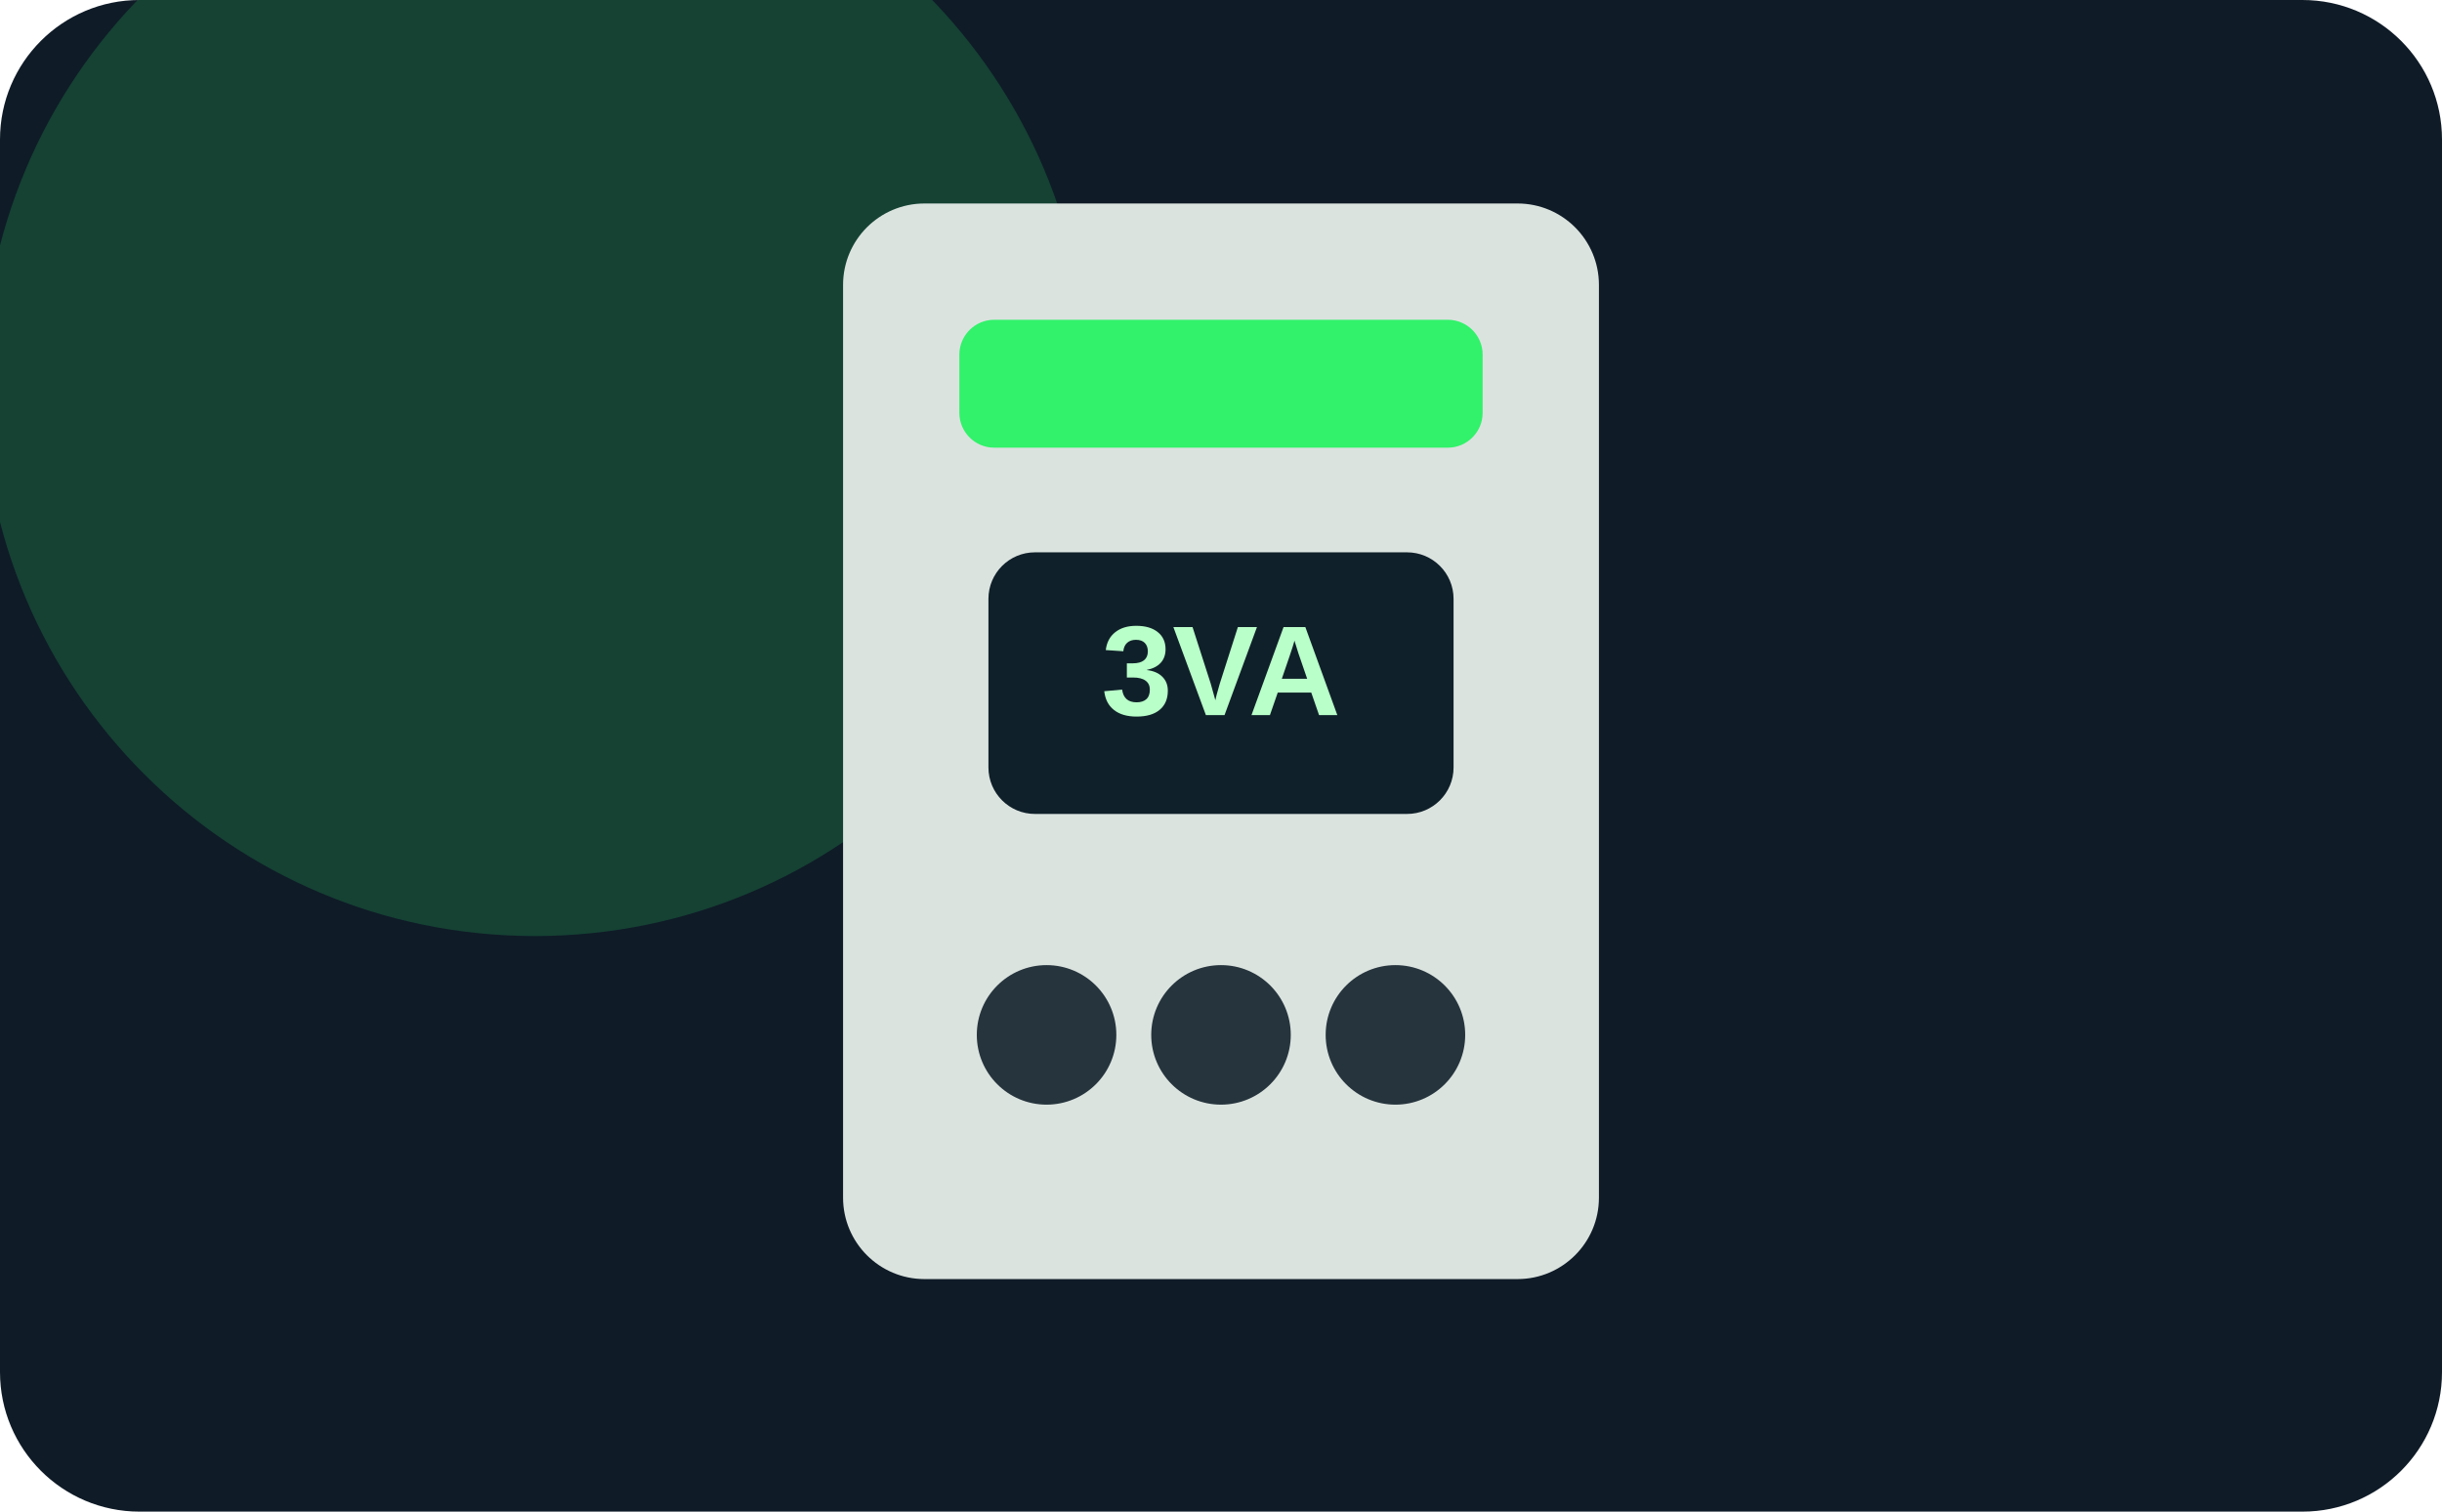
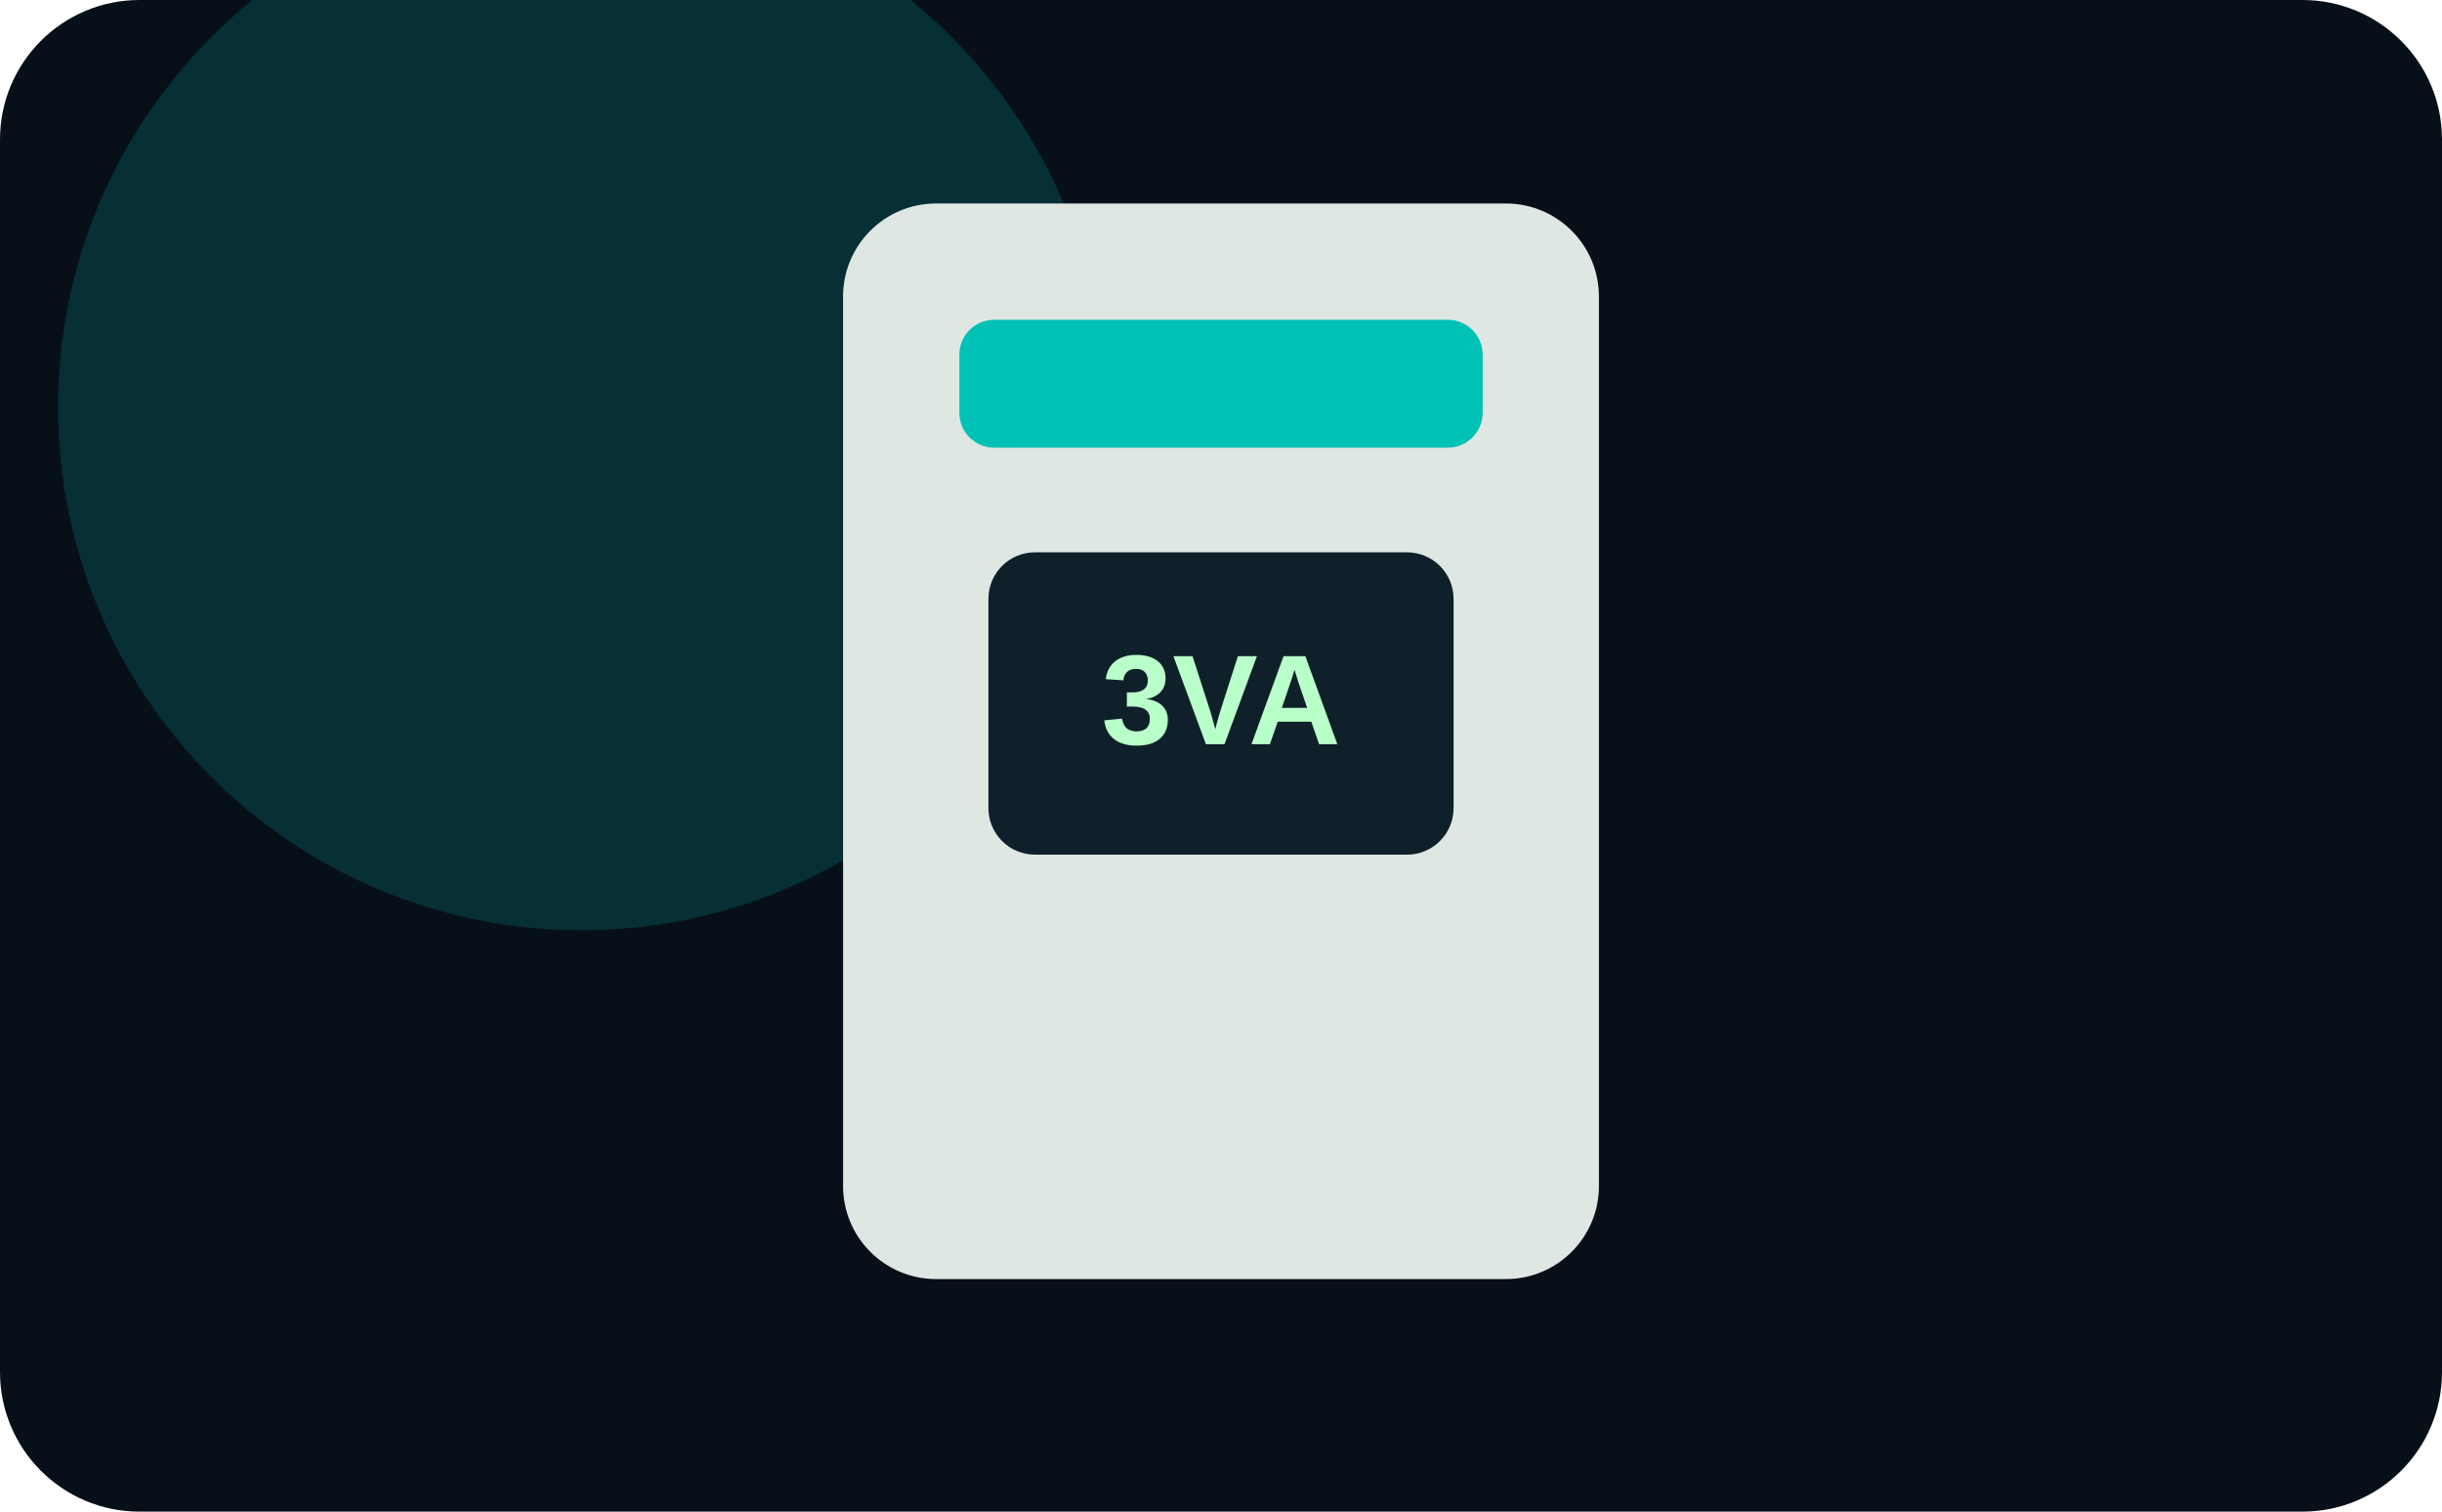
- <svg xmlns="http://www.w3.org/2000/svg" width="420" height="260" viewBox="0 0 420 260">
-   <rect width="420" height="260" rx="24" fill="#0f1b27" />
-   <circle cx="92" cy="66" r="95" fill="#31f26a" opacity=".18" />
-   <rect x="145" y="35" width="130" height="185" rx="14" fill="#dbe3df" />
-   <rect x="165" y="55" width="90" height="22" rx="6" fill="#31f26a" />
-   <rect x="170" y="95" width="80" height="45" rx="8" fill="#10202a" />
-   <text x="210" y="123" fill="#b9ffc9" font-family="Arial" font-size="22" font-weight="700" text-anchor="middle">3VA</text>
-   <circle cx="180" cy="178" r="12" fill="#26343d" />
-   <circle cx="210" cy="178" r="12" fill="#26343d" />
-   <circle cx="240" cy="178" r="12" fill="#26343d" />
+ <svg xmlns="http://www.w3.org/2000/svg" width="420" height="260">
+   <rect width="420" height="260" rx="24" fill="#071018" />
+   <circle cx="100" cy="70" r="90" fill="#00c1b5" opacity=".18" />
+   <rect x="145" y="35" width="130" height="185" rx="16" fill="#dfe7e3" />
+   <rect x="165" y="55" width="90" height="22" rx="6" fill="#00c1b5" />
+   <rect x="170" y="95" width="80" height="52" rx="8" fill="#0f202a" />
+   <text x="210" y="128" fill="#b9ffc9" font-family="Arial" font-size="22" font-weight="700" text-anchor="middle">3VA</text>
</svg>
